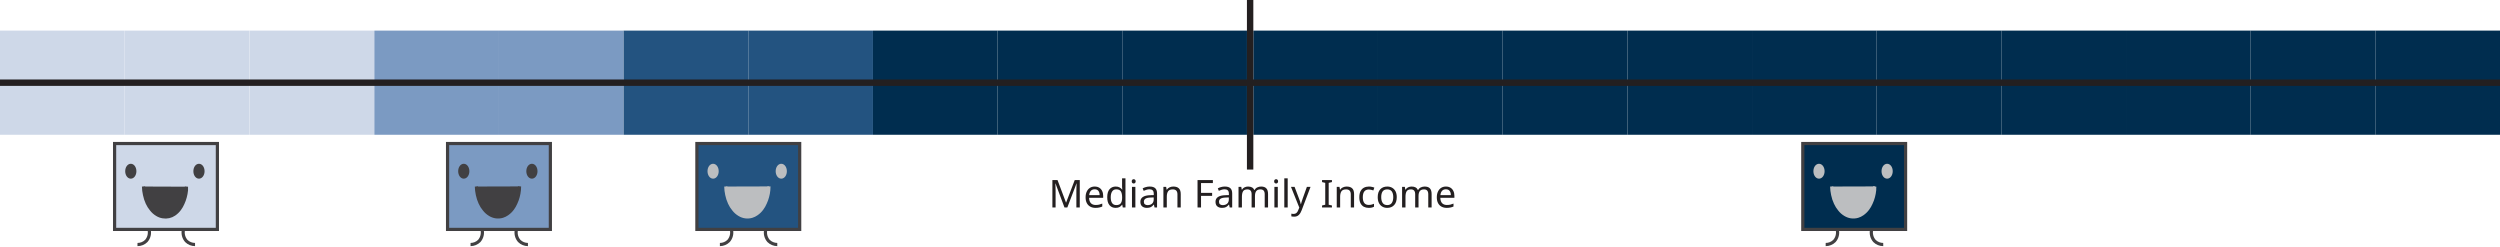
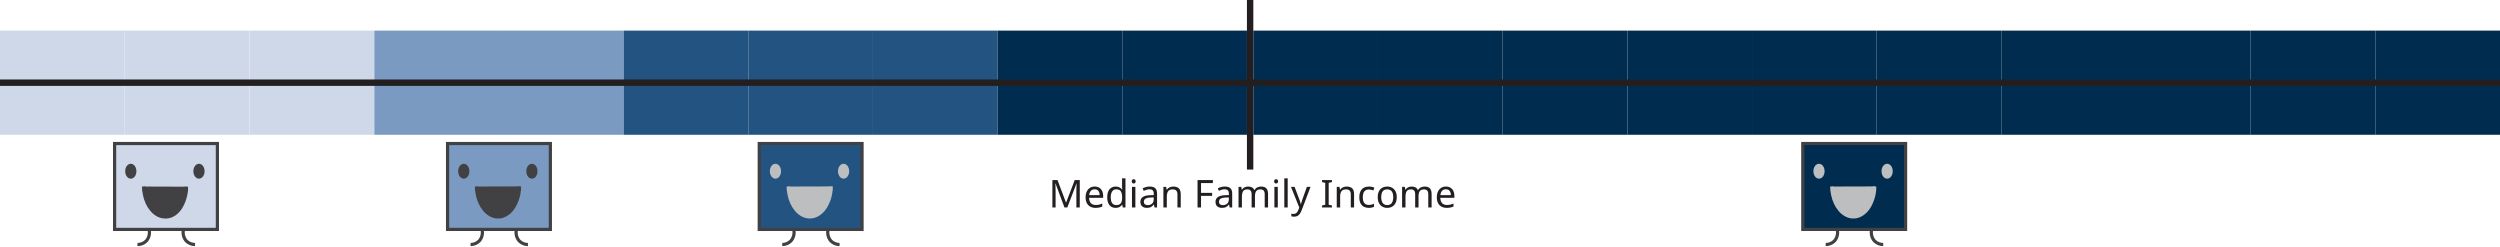
<svg xmlns="http://www.w3.org/2000/svg" viewBox="0 0 781.9 76.98">
  <defs>
-     <style>.cls-1,.cls-13,.cls-5{fill:#002d4f;}.cls-12,.cls-2{fill:#ced8e8;}.cls-3,.cls-7{fill:#7b9ac2;}.cls-10,.cls-4{fill:#235380;}.cls-5{stroke:#231f20;stroke-width:2px;}.cls-10,.cls-11,.cls-12,.cls-13,.cls-5,.cls-7,.cls-8,.cls-9{stroke-miterlimit:10;}.cls-6{font-size:12px;fill:#231f20;font-family:Geneva, Geneva;}.cls-10,.cls-12,.cls-13,.cls-7,.cls-8,.cls-9{stroke:#414042;}.cls-8{fill:#414042;}.cls-9{fill:none;}.cls-11{fill:#bcbec0;stroke:#bcbec0;}</style>
+     <style>.cls-1,.cls-10{fill:#235380;}.cls-12,.cls-2{fill:#ced8e8;}.cls-3,.cls-7{fill:#7b9ac2;}.cls-13,.cls-4,.cls-5{fill:#002d4f;}.cls-5{stroke:#231f20;stroke-width:2px;}.cls-10,.cls-11,.cls-12,.cls-13,.cls-5,.cls-7,.cls-8,.cls-9{stroke-miterlimit:10;}.cls-6{font-size:12px;fill:#231f20;font-family:Geneva, Geneva;}.cls-10,.cls-12,.cls-13,.cls-7,.cls-8,.cls-9{stroke:#414042;}.cls-8{fill:#414042;}.cls-9{fill:none;}.cls-11{fill:#bcbec0;stroke:#bcbec0;}</style>
  </defs>
  <g id="Layer_2" data-name="Layer 2">
    <g id="Layer_1-2" data-name="Layer 1">
      <rect class="cls-1" x="273.03" y="9.57" width="38.99" height="32.58" />
      <rect class="cls-2" y="9.57" width="38.99" height="32.58" />
      <rect class="cls-2" x="39.01" y="9.57" width="38.99" height="32.58" />
      <rect class="cls-2" x="78.03" y="9.57" width="38.99" height="32.58" />
      <rect class="cls-3" x="117.07" y="9.57" width="38.99" height="32.58" />
      <rect class="cls-3" x="156.06" y="9.57" width="38.99" height="32.58" />
-       <rect class="cls-4" x="195.05" y="9.57" width="38.99" height="32.58" />
-       <rect class="cls-4" x="234.04" y="9.57" width="38.99" height="32.58" />
-       <rect class="cls-1" x="312.02" y="9.57" width="38.99" height="32.58" />
-       <rect class="cls-1" x="351.01" y="9.57" width="38.99" height="32.58" />
-       <rect class="cls-1" x="391.99" y="9.57" width="38.99" height="32.58" />
-       <rect class="cls-1" x="430.98" y="9.57" width="38.99" height="32.58" />
-       <rect class="cls-1" x="469.97" y="9.57" width="38.99" height="32.58" />
-       <rect class="cls-1" x="508.97" y="9.57" width="38.99" height="32.58" />
-       <rect class="cls-1" x="547.96" y="9.57" width="38.99" height="32.58" />
-       <rect class="cls-1" x="586.95" y="9.57" width="38.99" height="32.58" />
-       <rect class="cls-1" x="625.94" y="9.57" width="38.99" height="32.58" />
-       <rect class="cls-1" x="664.93" y="9.57" width="38.99" height="32.58" />
-       <rect class="cls-1" x="703.92" y="9.57" width="38.99" height="32.58" />
-       <rect class="cls-1" x="742.91" y="9.57" width="38.99" height="32.58" />
+       <rect class="cls-1" x="195.05" y="9.57" width="38.99" height="32.58" />
+       <rect class="cls-1" x="234.04" y="9.57" width="38.99" height="32.58" />
+       <rect class="cls-4" x="312.02" y="9.57" width="38.99" height="32.58" />
+       <rect class="cls-4" x="351.01" y="9.57" width="38.99" height="32.58" />
+       <rect class="cls-4" x="391.99" y="9.57" width="38.99" height="32.58" />
+       <rect class="cls-4" x="430.98" y="9.57" width="38.99" height="32.58" />
+       <rect class="cls-4" x="469.97" y="9.57" width="38.99" height="32.58" />
+       <rect class="cls-4" x="508.97" y="9.57" width="38.99" height="32.58" />
+       <rect class="cls-4" x="547.96" y="9.57" width="38.99" height="32.58" />
+       <rect class="cls-4" x="586.95" y="9.57" width="38.99" height="32.58" />
+       <rect class="cls-4" x="625.94" y="9.57" width="38.99" height="32.58" />
+       <rect class="cls-4" x="664.93" y="9.57" width="38.99" height="32.58" />
+       <rect class="cls-4" x="703.92" y="9.57" width="38.99" height="32.58" />
+       <rect class="cls-4" x="742.91" y="9.57" width="38.99" height="32.58" />
      <line class="cls-5" x1="390.99" x2="390.99" y2="53.03" />
      <line class="cls-5" x1="781.9" y1="25.86" y2="25.86" />
      <text class="cls-6" transform="translate(327.99 64.89)">Median Family Income</text>
      <rect class="cls-7" x="139.98" y="44.89" width="32.15" height="26.86" />
      <ellipse class="cls-8" cx="145.05" cy="53.55" rx="1.25" ry="1.83" />
      <ellipse class="cls-8" cx="166.36" cy="53.55" rx="1.25" ry="1.83" />
      <path class="cls-8" d="M149,58.34a14.3,14.3,0,0,0,.31,2.56,12.21,12.21,0,0,0,.86,2.62,8.62,8.62,0,0,0,1.26,2,6.36,6.36,0,0,0,1.8,1.6,5,5,0,0,0,1.82.67,4.92,4.92,0,0,0,2.12-.15,5.16,5.16,0,0,0,1.48-.73,7,7,0,0,0,1.67-1.63,8.9,8.9,0,0,0,1-1.74,11,11,0,0,0,.73-2,12.17,12.17,0,0,0,.38-2.1,10.47,10.47,0,0,0,.06-1.14" />
      <path class="cls-9" d="M150.76,71.76a4,4,0,0,1-.86,3.59,3.88,3.88,0,0,1-2.73,1.13" />
      <path class="cls-9" d="M161.53,71.76a4,4,0,0,0,.86,3.59,3.86,3.86,0,0,0,2.73,1.13" />
-       <rect class="cls-10" x="217.96" y="44.89" width="32.15" height="26.86" />
-       <ellipse class="cls-11" cx="223.03" cy="53.55" rx="1.25" ry="1.83" />
-       <ellipse class="cls-11" cx="244.35" cy="53.55" rx="1.25" ry="1.83" />
-       <path class="cls-11" d="M227,58.34a14.3,14.3,0,0,0,.31,2.56,12.21,12.21,0,0,0,.86,2.62,8.62,8.62,0,0,0,1.26,2,6.29,6.29,0,0,0,1.81,1.6,4.82,4.82,0,0,0,3.93.52,5.16,5.16,0,0,0,1.48-.73,6.8,6.8,0,0,0,1.67-1.63,8.42,8.42,0,0,0,1-1.74,11,11,0,0,0,.73-2,11.22,11.22,0,0,0,.38-2.1,10.47,10.47,0,0,0,.06-1.14" />
-       <path class="cls-9" d="M228.74,71.76a4,4,0,0,1-.86,3.59,3.86,3.86,0,0,1-2.73,1.13" />
-       <path class="cls-9" d="M239.51,71.76a4,4,0,0,0,.86,3.59,3.88,3.88,0,0,0,2.73,1.13" />
+       <rect class="cls-10" x="237.46" y="44.89" width="32.15" height="26.86" />
+       <ellipse class="cls-11" cx="242.53" cy="53.55" rx="1.25" ry="1.83" />
+       <ellipse class="cls-11" cx="263.84" cy="53.55" rx="1.25" ry="1.83" />
+       <path class="cls-11" d="M246.5,58.34a14.3,14.3,0,0,0,.31,2.56,11.66,11.66,0,0,0,.86,2.62,8.86,8.86,0,0,0,1.25,2,6.43,6.43,0,0,0,1.81,1.6,5,5,0,0,0,1.82.67,4.92,4.92,0,0,0,2.12-.15,5.16,5.16,0,0,0,1.48-.73,7.18,7.18,0,0,0,1.67-1.63,8.9,8.9,0,0,0,1-1.74,11,11,0,0,0,.73-2,13.3,13.3,0,0,0,.38-2.1c0-.46.06-.85.06-1.14" />
+       <path class="cls-9" d="M248.24,71.76a4,4,0,0,1-.87,3.59,3.85,3.85,0,0,1-2.72,1.13" />
+       <path class="cls-9" d="M259,71.76a4,4,0,0,0,.86,3.59,3.85,3.85,0,0,0,2.72,1.13" />
      <rect class="cls-12" x="35.84" y="44.89" width="32.15" height="26.86" />
      <path class="cls-9" d="M46.62,71.76a4,4,0,0,1-.86,3.59A3.85,3.85,0,0,1,43,76.48" />
      <path class="cls-9" d="M57.39,71.76a4,4,0,0,0,.87,3.59A3.85,3.85,0,0,0,61,76.48" />
      <ellipse class="cls-8" cx="40.91" cy="53.55" rx="1.25" ry="1.83" />
      <ellipse class="cls-8" cx="62.23" cy="53.55" rx="1.25" ry="1.83" />
      <path class="cls-8" d="M44.89,58.34a12.67,12.67,0,0,0,.31,2.56,11.51,11.51,0,0,0,.85,2.62,9,9,0,0,0,1.26,2,6.29,6.29,0,0,0,1.81,1.6,4.85,4.85,0,0,0,1.82.67A4.86,4.86,0,0,0,54.53,67a6.8,6.8,0,0,0,1.67-1.63,9.05,9.05,0,0,0,1-1.74,11.54,11.54,0,0,0,.72-2,12.57,12.57,0,0,0,.39-2.1c0-.46,0-.85,0-1.14" />
      <rect class="cls-13" x="563.84" y="44.89" width="32.15" height="26.86" />
      <path class="cls-9" d="M574.61,71.76a4,4,0,0,1-.86,3.59A3.85,3.85,0,0,1,571,76.48" />
      <path class="cls-9" d="M585.39,71.76a4,4,0,0,0,.86,3.59A3.85,3.85,0,0,0,589,76.48" />
      <ellipse class="cls-11" cx="568.91" cy="53.55" rx="1.25" ry="1.83" />
      <ellipse class="cls-11" cx="590.22" cy="53.55" rx="1.25" ry="1.83" />
      <path class="cls-11" d="M572.88,58.34a14.3,14.3,0,0,0,.31,2.56,11.66,11.66,0,0,0,.86,2.62,8.86,8.86,0,0,0,1.25,2,6.29,6.29,0,0,0,1.81,1.6,5,5,0,0,0,1.82.67,4.92,4.92,0,0,0,2.12-.15,5.16,5.16,0,0,0,1.48-.73,7.18,7.18,0,0,0,1.67-1.63,8.9,8.9,0,0,0,1-1.74,11,11,0,0,0,.73-2,13.3,13.3,0,0,0,.38-2.1c0-.46,0-.85.06-1.14" />
    </g>
  </g>
</svg>
